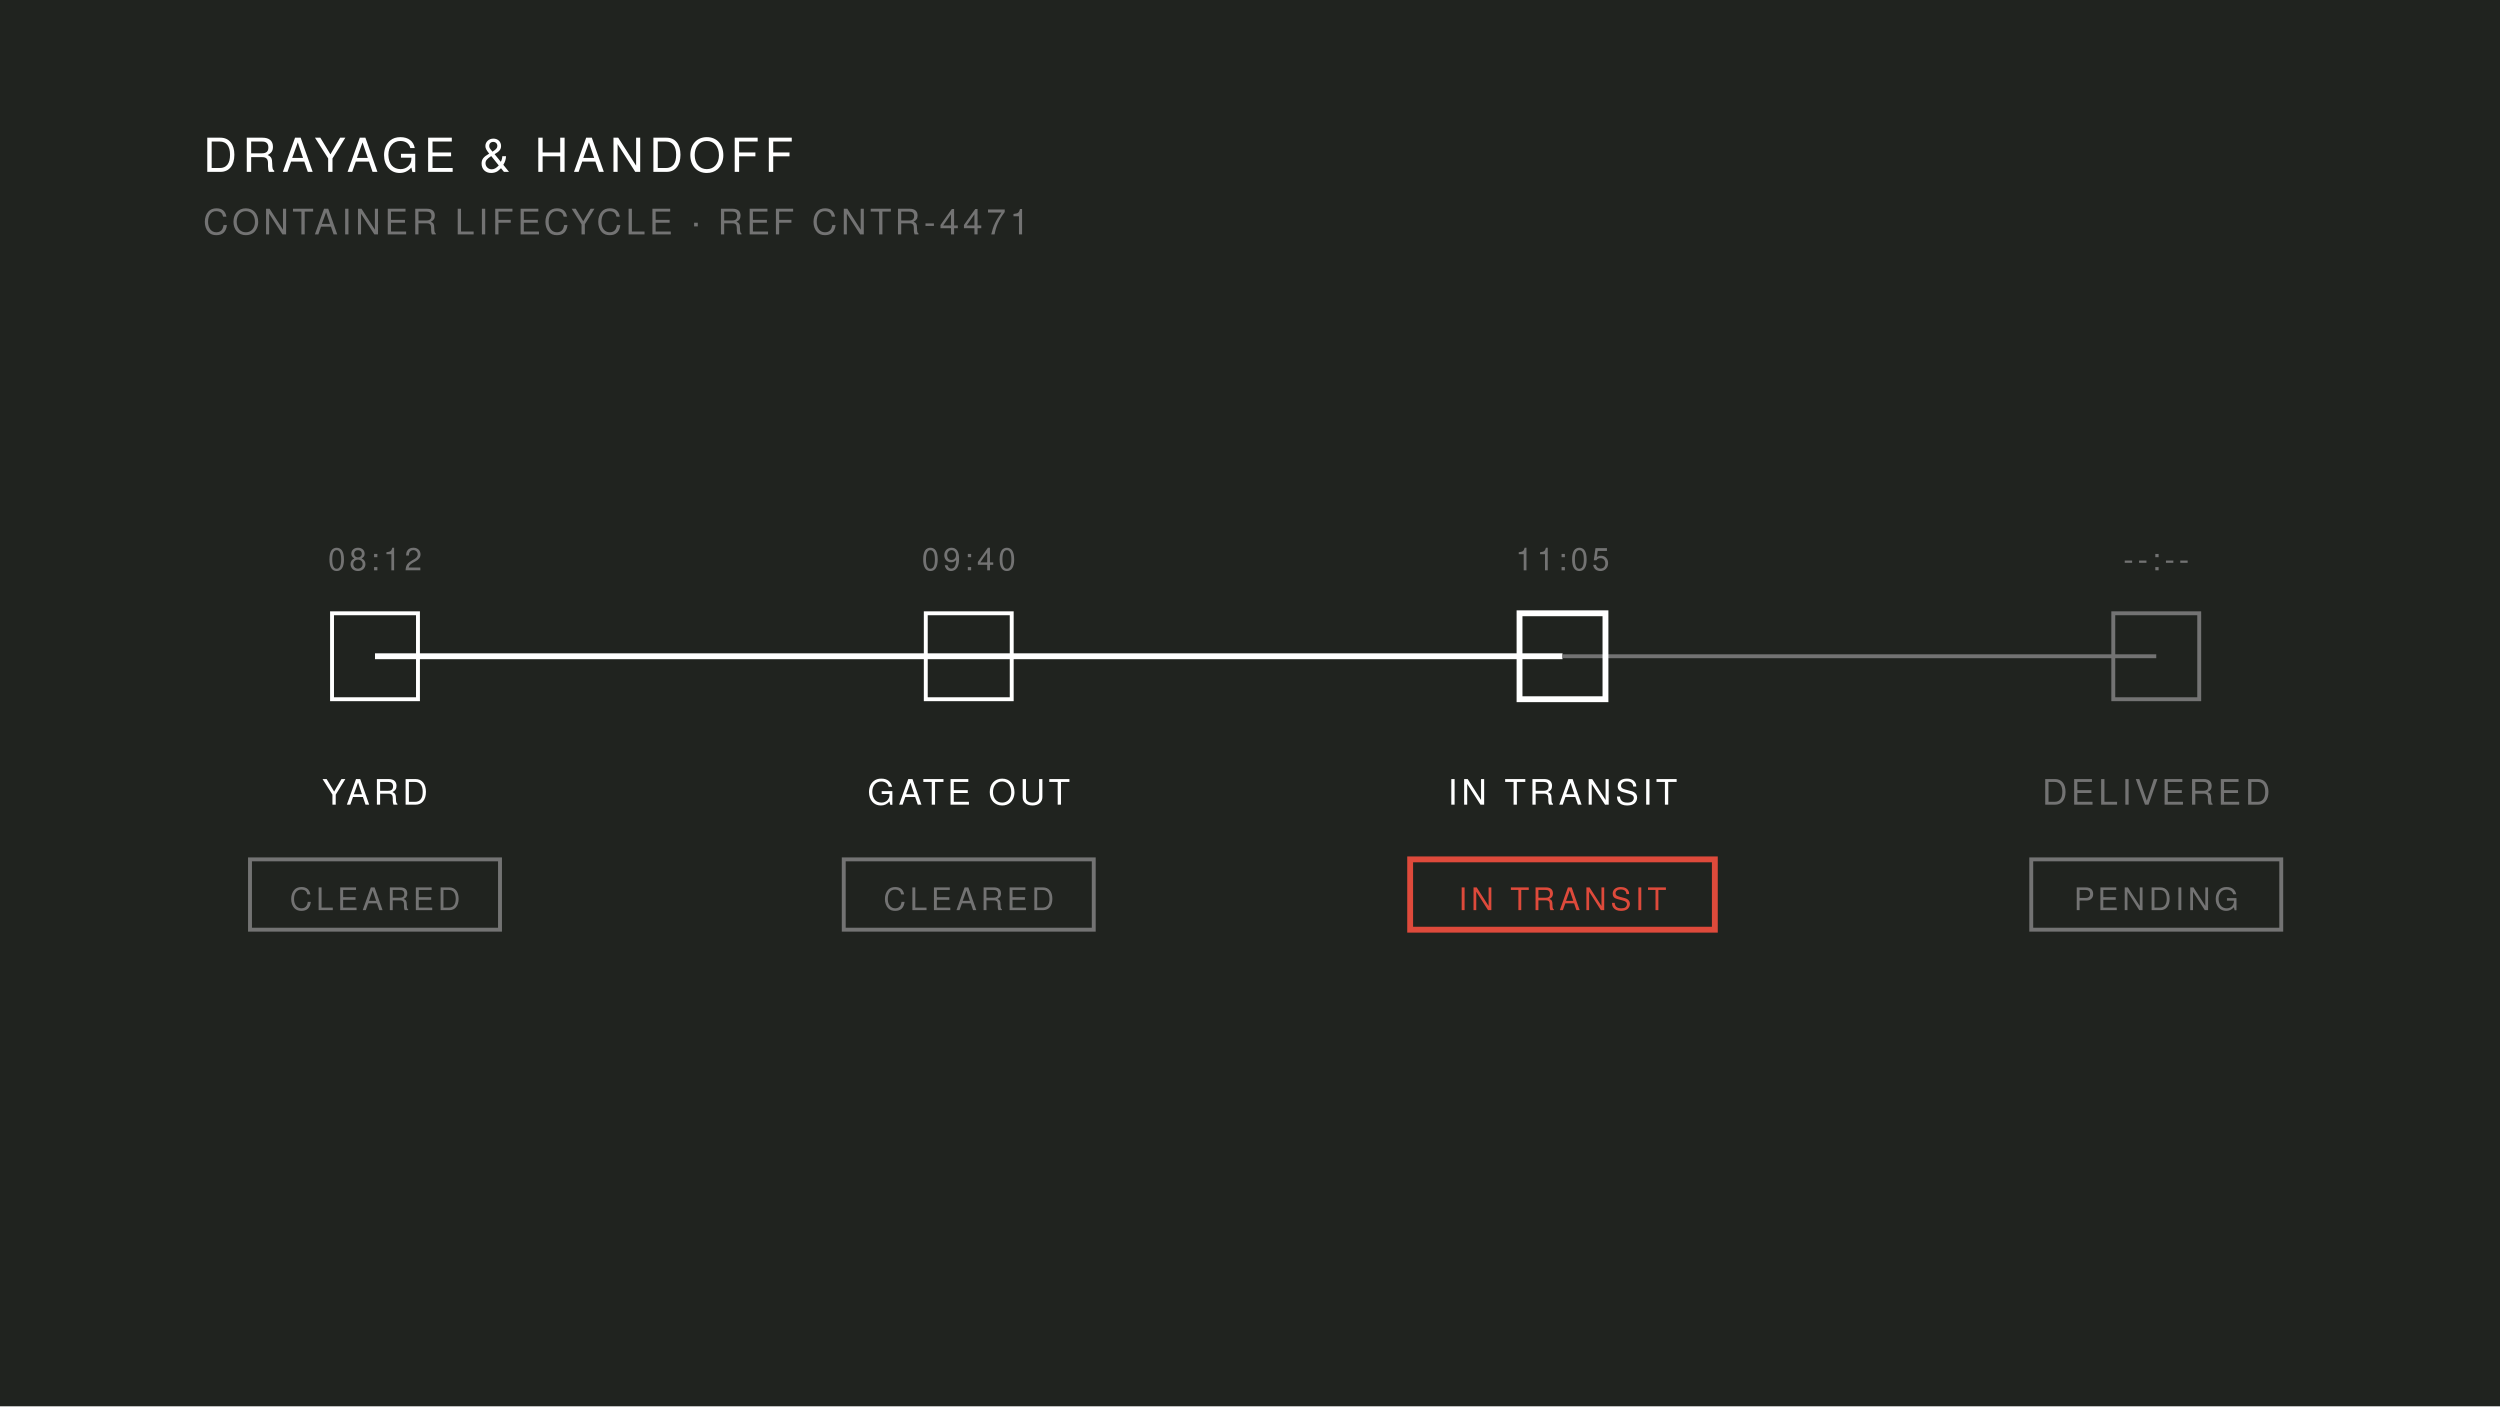
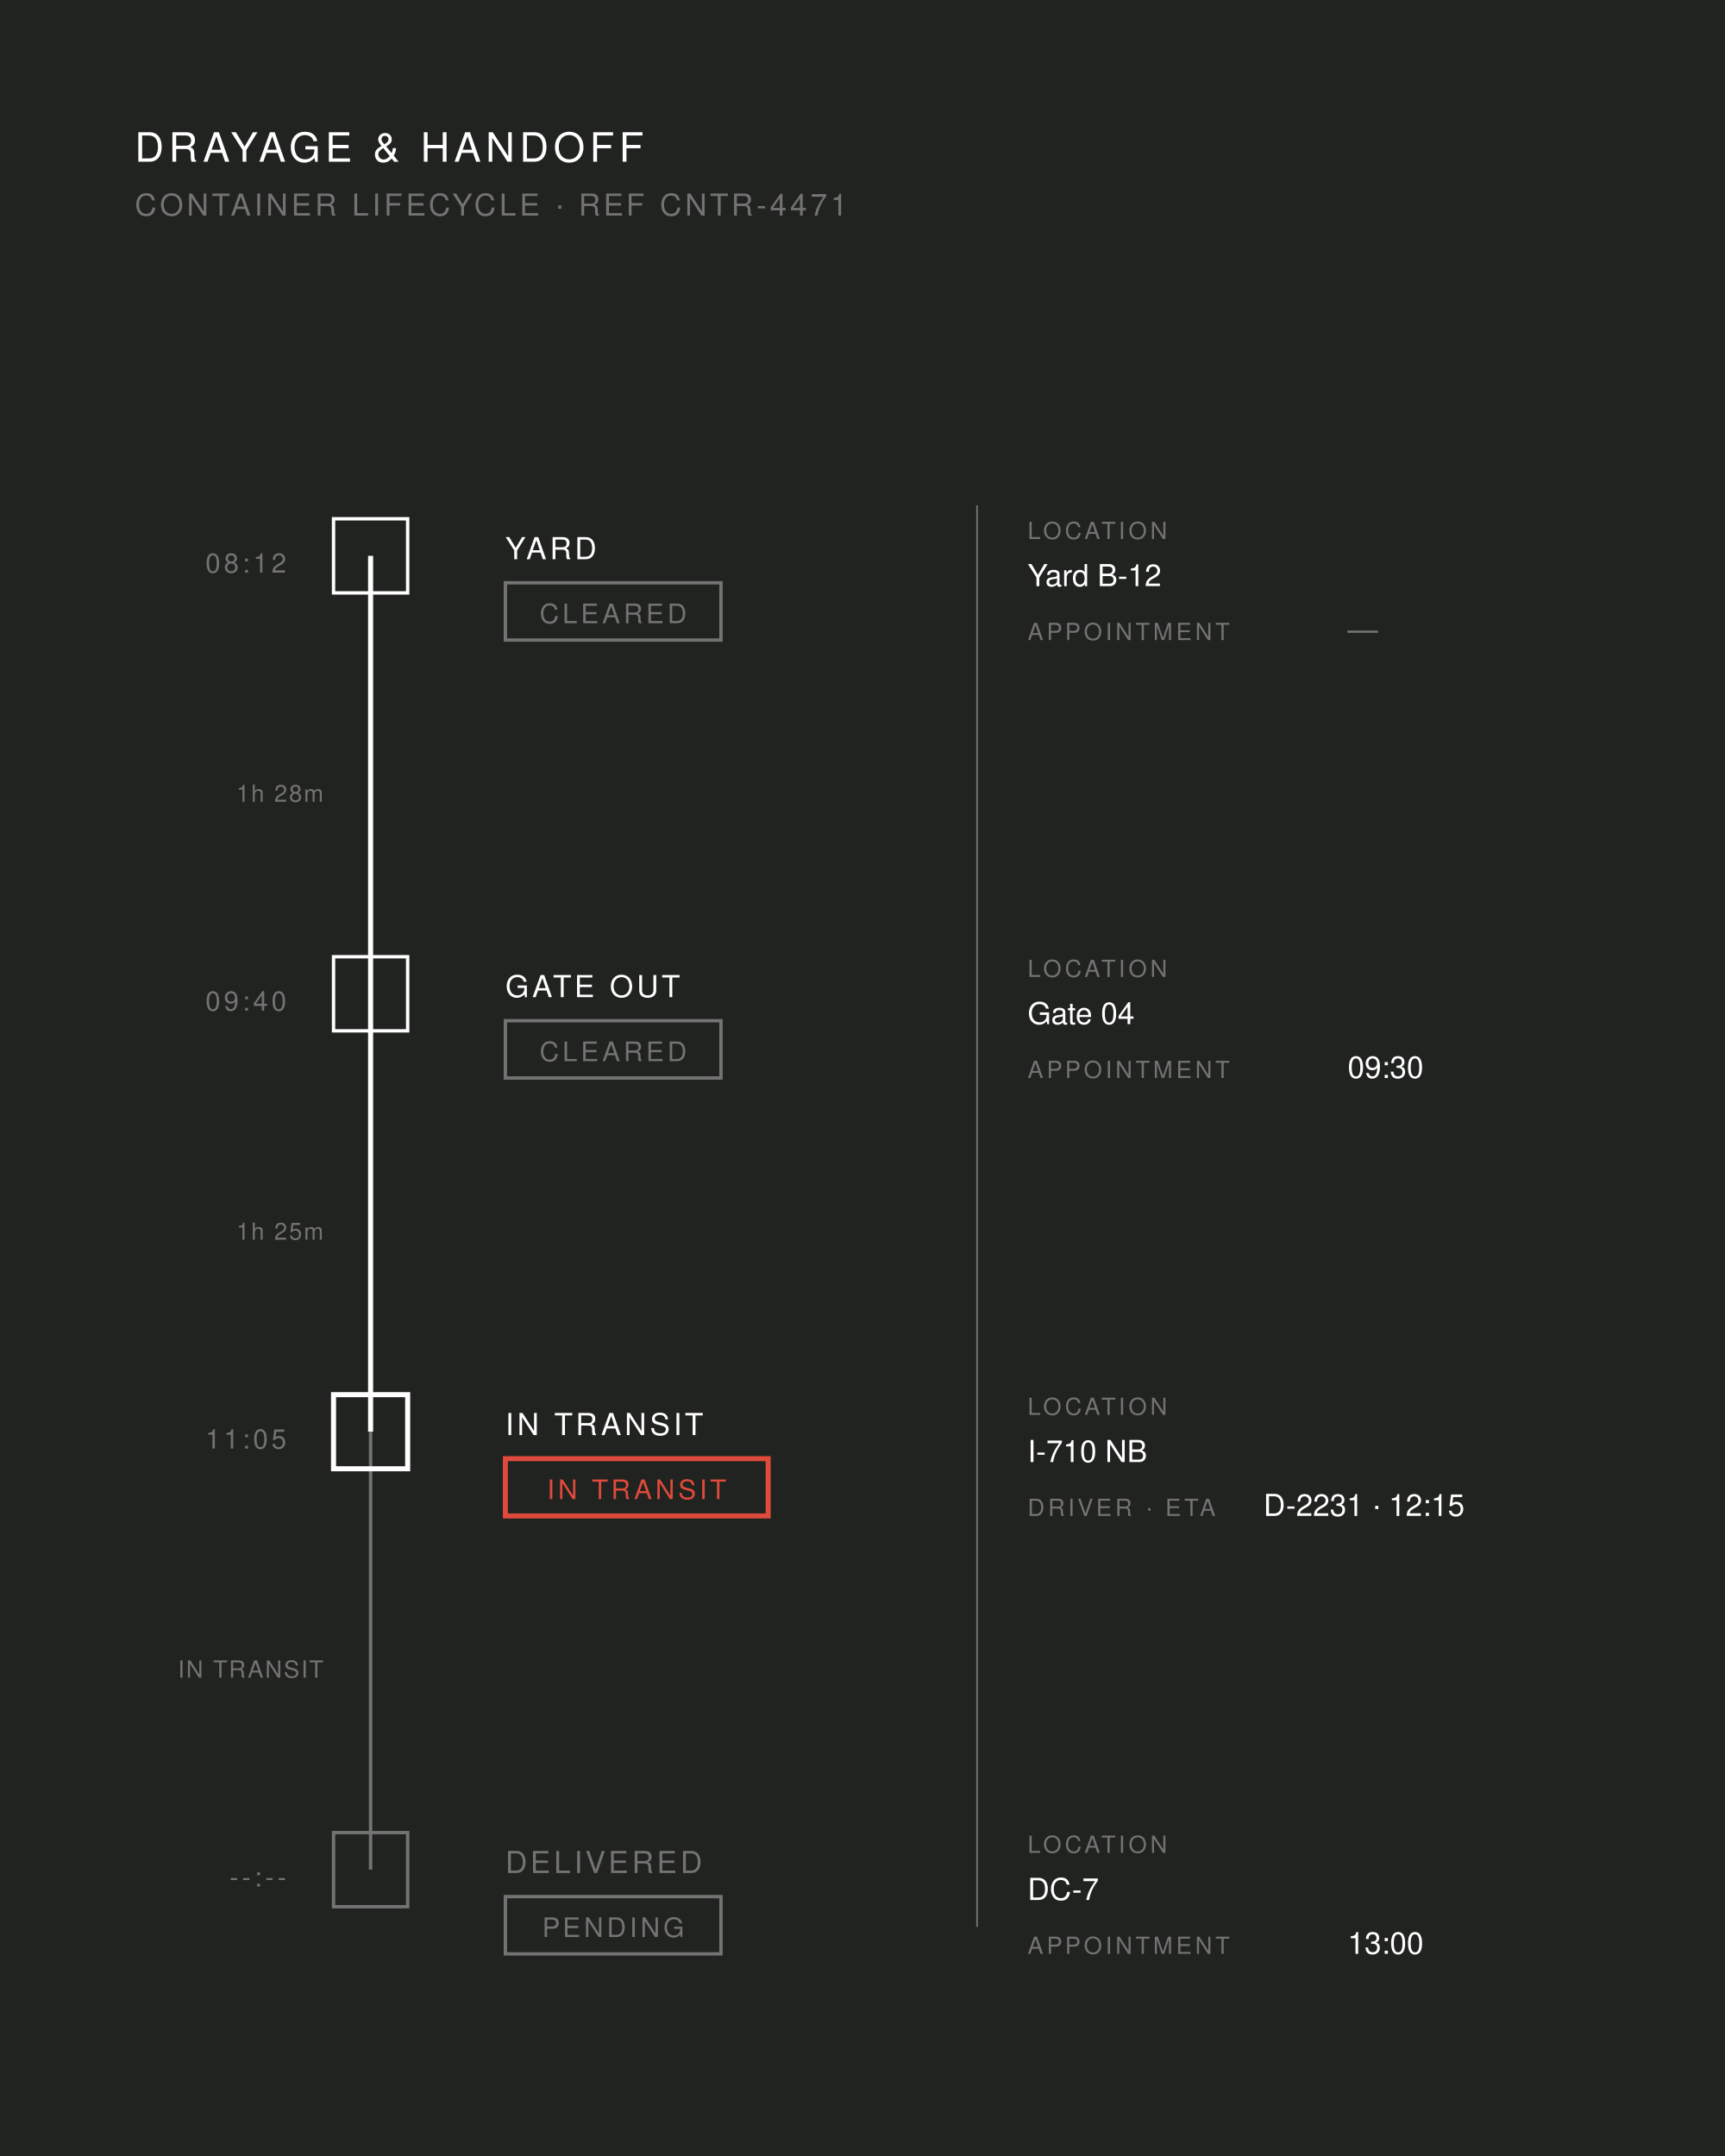
- <svg xmlns="http://www.w3.org/2000/svg" viewBox="0 0 640 360">
-   <rect x="0" y="0" width="640" height="360" fill="#20231F" />
+ <svg xmlns="http://www.w3.org/2000/svg" viewBox="0 0 512 640">
+   <rect x="0" y="0" width="512" height="640" fill="#20231F" />
  <g fill="none" stroke-linecap="butt" stroke-linejoin="miter">
-     <line x1="96" y1="168" x2="400" y2="168" stroke="#FFFFFF" stroke-width="1.5" />
-     <line x1="400" y1="168" x2="552" y2="168" stroke="#737373" stroke-width="1" />
-     <rect x="85" y="157" width="22" height="22" stroke="#FFFFFF" stroke-width="1" />
-     <rect x="237" y="157" width="22" height="22" stroke="#FFFFFF" stroke-width="1" />
-     <rect x="389" y="157" width="22" height="22" stroke="#FFFFFF" stroke-width="1.5" />
-     <rect x="541" y="157" width="22" height="22" stroke="#737373" stroke-width="1" />
-     <rect x="64" y="220" width="64" height="18" stroke="#737373" stroke-width="1" />
-     <rect x="216" y="220" width="64" height="18" stroke="#737373" stroke-width="1" />
-     <rect x="361" y="220" width="78" height="18" stroke="#DE4A3B" stroke-width="1.5" />
-     <rect x="520" y="220" width="64" height="18" stroke="#737373" stroke-width="1" />
+     <line x1="110" y1="165" x2="110" y2="425" stroke="#FFFFFF" stroke-width="1.5" />
+     <line x1="110" y1="425" x2="110" y2="555" stroke="#737373" stroke-width="1" />
+     <rect x="99" y="154" width="22" height="22" stroke="#FFFFFF" stroke-width="1" />
+     <rect x="99" y="284" width="22" height="22" stroke="#FFFFFF" stroke-width="1" />
+     <rect x="99" y="414" width="22" height="22" stroke="#FFFFFF" stroke-width="1.5" />
+     <rect x="99" y="544" width="22" height="22" stroke="#737373" stroke-width="1" />
+     <rect x="150" y="173" width="64" height="17" stroke="#737373" stroke-width="1" />
+     <rect x="150" y="303" width="64" height="17" stroke="#737373" stroke-width="1" />
+     <rect x="150" y="433" width="78" height="17" stroke="#DE4A3B" stroke-width="1.5" />
+     <rect x="150" y="563" width="64" height="17" stroke="#737373" stroke-width="1" />
+     <line x1="290" y1="150" x2="290" y2="572" stroke="#737373" stroke-width="0.5" />
  </g>
  <g font-family="Helvetica, Arial, sans-serif">
-     <text x="52" y="44" fill="#FFFFFF" font-size="12" letter-spacing="1.4">DRAYAGE &amp; HANDOFF</text>
-     <text x="52" y="60" fill="#737373" font-size="9" letter-spacing="1">CONTAINER LIFECYCLE · REF CNTR-4471</text>
-     <text x="96" y="146" fill="#737373" font-size="8" letter-spacing="1" text-anchor="middle">08:12</text>
-     <text x="248" y="146" fill="#737373" font-size="8" letter-spacing="1" text-anchor="middle">09:40</text>
-     <text x="400" y="146" fill="#737373" font-size="8" letter-spacing="1" text-anchor="middle">11:05</text>
-     <text x="552" y="146" fill="#737373" font-size="8" letter-spacing="1" text-anchor="middle">--:--</text>
-     <text x="96" y="206" fill="#FFFFFF" font-size="9" letter-spacing="1" text-anchor="middle">YARD</text>
-     <text x="248" y="206" fill="#FFFFFF" font-size="9" letter-spacing="1" text-anchor="middle">GATE OUT</text>
-     <text x="400" y="206" fill="#FFFFFF" font-size="9" letter-spacing="1" text-anchor="middle">IN TRANSIT</text>
-     <text x="552" y="206" fill="#737373" font-size="9" letter-spacing="1" text-anchor="middle">DELIVERED</text>
-     <text x="96" y="233" fill="#737373" font-size="8" letter-spacing="1" text-anchor="middle">CLEARED</text>
-     <text x="248" y="233" fill="#737373" font-size="8" letter-spacing="1" text-anchor="middle">CLEARED</text>
-     <text x="400" y="233" fill="#DE4A3B" font-size="8" letter-spacing="1" text-anchor="middle">IN TRANSIT</text>
-     <text x="552" y="233" fill="#737373" font-size="8" letter-spacing="1" text-anchor="middle">PENDING</text>
+     <text x="40" y="48" fill="#FFFFFF" font-size="12" letter-spacing="1.4">DRAYAGE &amp; HANDOFF</text>
+     <text x="40" y="64" fill="#737373" font-size="9" letter-spacing="1">CONTAINER LIFECYCLE · REF CNTR-4471</text>
+     <text x="85" y="170" fill="#737373" font-size="8" letter-spacing="1" text-anchor="end">08:12</text>
+     <text x="85" y="300" fill="#737373" font-size="8" letter-spacing="1" text-anchor="end">09:40</text>
+     <text x="85" y="430" fill="#737373" font-size="8" letter-spacing="1" text-anchor="end">11:05</text>
+     <text x="85" y="560" fill="#737373" font-size="8" letter-spacing="1" text-anchor="end">--:--</text>
+     <text x="96" y="238" fill="#737373" font-size="7" letter-spacing="0.5" text-anchor="end">1h 28m</text>
+     <text x="96" y="368" fill="#737373" font-size="7" letter-spacing="0.5" text-anchor="end">1h 25m</text>
+     <text x="96" y="498" fill="#737373" font-size="7" letter-spacing="0.5" text-anchor="end">IN TRANSIT</text>
+     <text x="150" y="166" fill="#FFFFFF" font-size="9" letter-spacing="1">YARD</text>
+     <text x="150" y="296" fill="#FFFFFF" font-size="9" letter-spacing="1">GATE OUT</text>
+     <text x="150" y="426" fill="#FFFFFF" font-size="9" letter-spacing="1">IN TRANSIT</text>
+     <text x="150" y="556" fill="#737373" font-size="9" letter-spacing="1">DELIVERED</text>
+     <text x="182" y="185" fill="#737373" font-size="8" letter-spacing="1" text-anchor="middle">CLEARED</text>
+     <text x="182" y="315" fill="#737373" font-size="8" letter-spacing="1" text-anchor="middle">CLEARED</text>
+     <text x="189" y="445" fill="#DE4A3B" font-size="8" letter-spacing="1" text-anchor="middle">IN TRANSIT</text>
+     <text x="182" y="575" fill="#737373" font-size="8" letter-spacing="1" text-anchor="middle">PENDING</text>
+     <text x="305" y="160" fill="#737373" font-size="7" letter-spacing="1">LOCATION</text>
+     <text x="305" y="174" fill="#FFFFFF" font-size="9">Yard B-12</text>
+     <text x="305" y="190" fill="#737373" font-size="7" letter-spacing="1">APPOINTMENT</text>
+     <text x="400" y="190" fill="#737373" font-size="9">—</text>
+     <text x="305" y="290" fill="#737373" font-size="7" letter-spacing="1">LOCATION</text>
+     <text x="305" y="304" fill="#FFFFFF" font-size="9">Gate 04</text>
+     <text x="305" y="320" fill="#737373" font-size="7" letter-spacing="1">APPOINTMENT</text>
+     <text x="400" y="320" fill="#FFFFFF" font-size="9">09:30</text>
+     <text x="305" y="420" fill="#737373" font-size="7" letter-spacing="1">LOCATION</text>
+     <text x="305" y="434" fill="#FFFFFF" font-size="9">I-710 NB</text>
+     <text x="305" y="450" fill="#737373" font-size="7" letter-spacing="1">DRIVER · ETA</text>
+     <text x="375" y="450" fill="#FFFFFF" font-size="9">D-2231 · 12:15</text>
+     <text x="305" y="550" fill="#737373" font-size="7" letter-spacing="1">LOCATION</text>
+     <text x="305" y="564" fill="#FFFFFF" font-size="9">DC-7</text>
+     <text x="305" y="580" fill="#737373" font-size="7" letter-spacing="1">APPOINTMENT</text>
+     <text x="400" y="580" fill="#FFFFFF" font-size="9">13:00</text>
  </g>
</svg>
